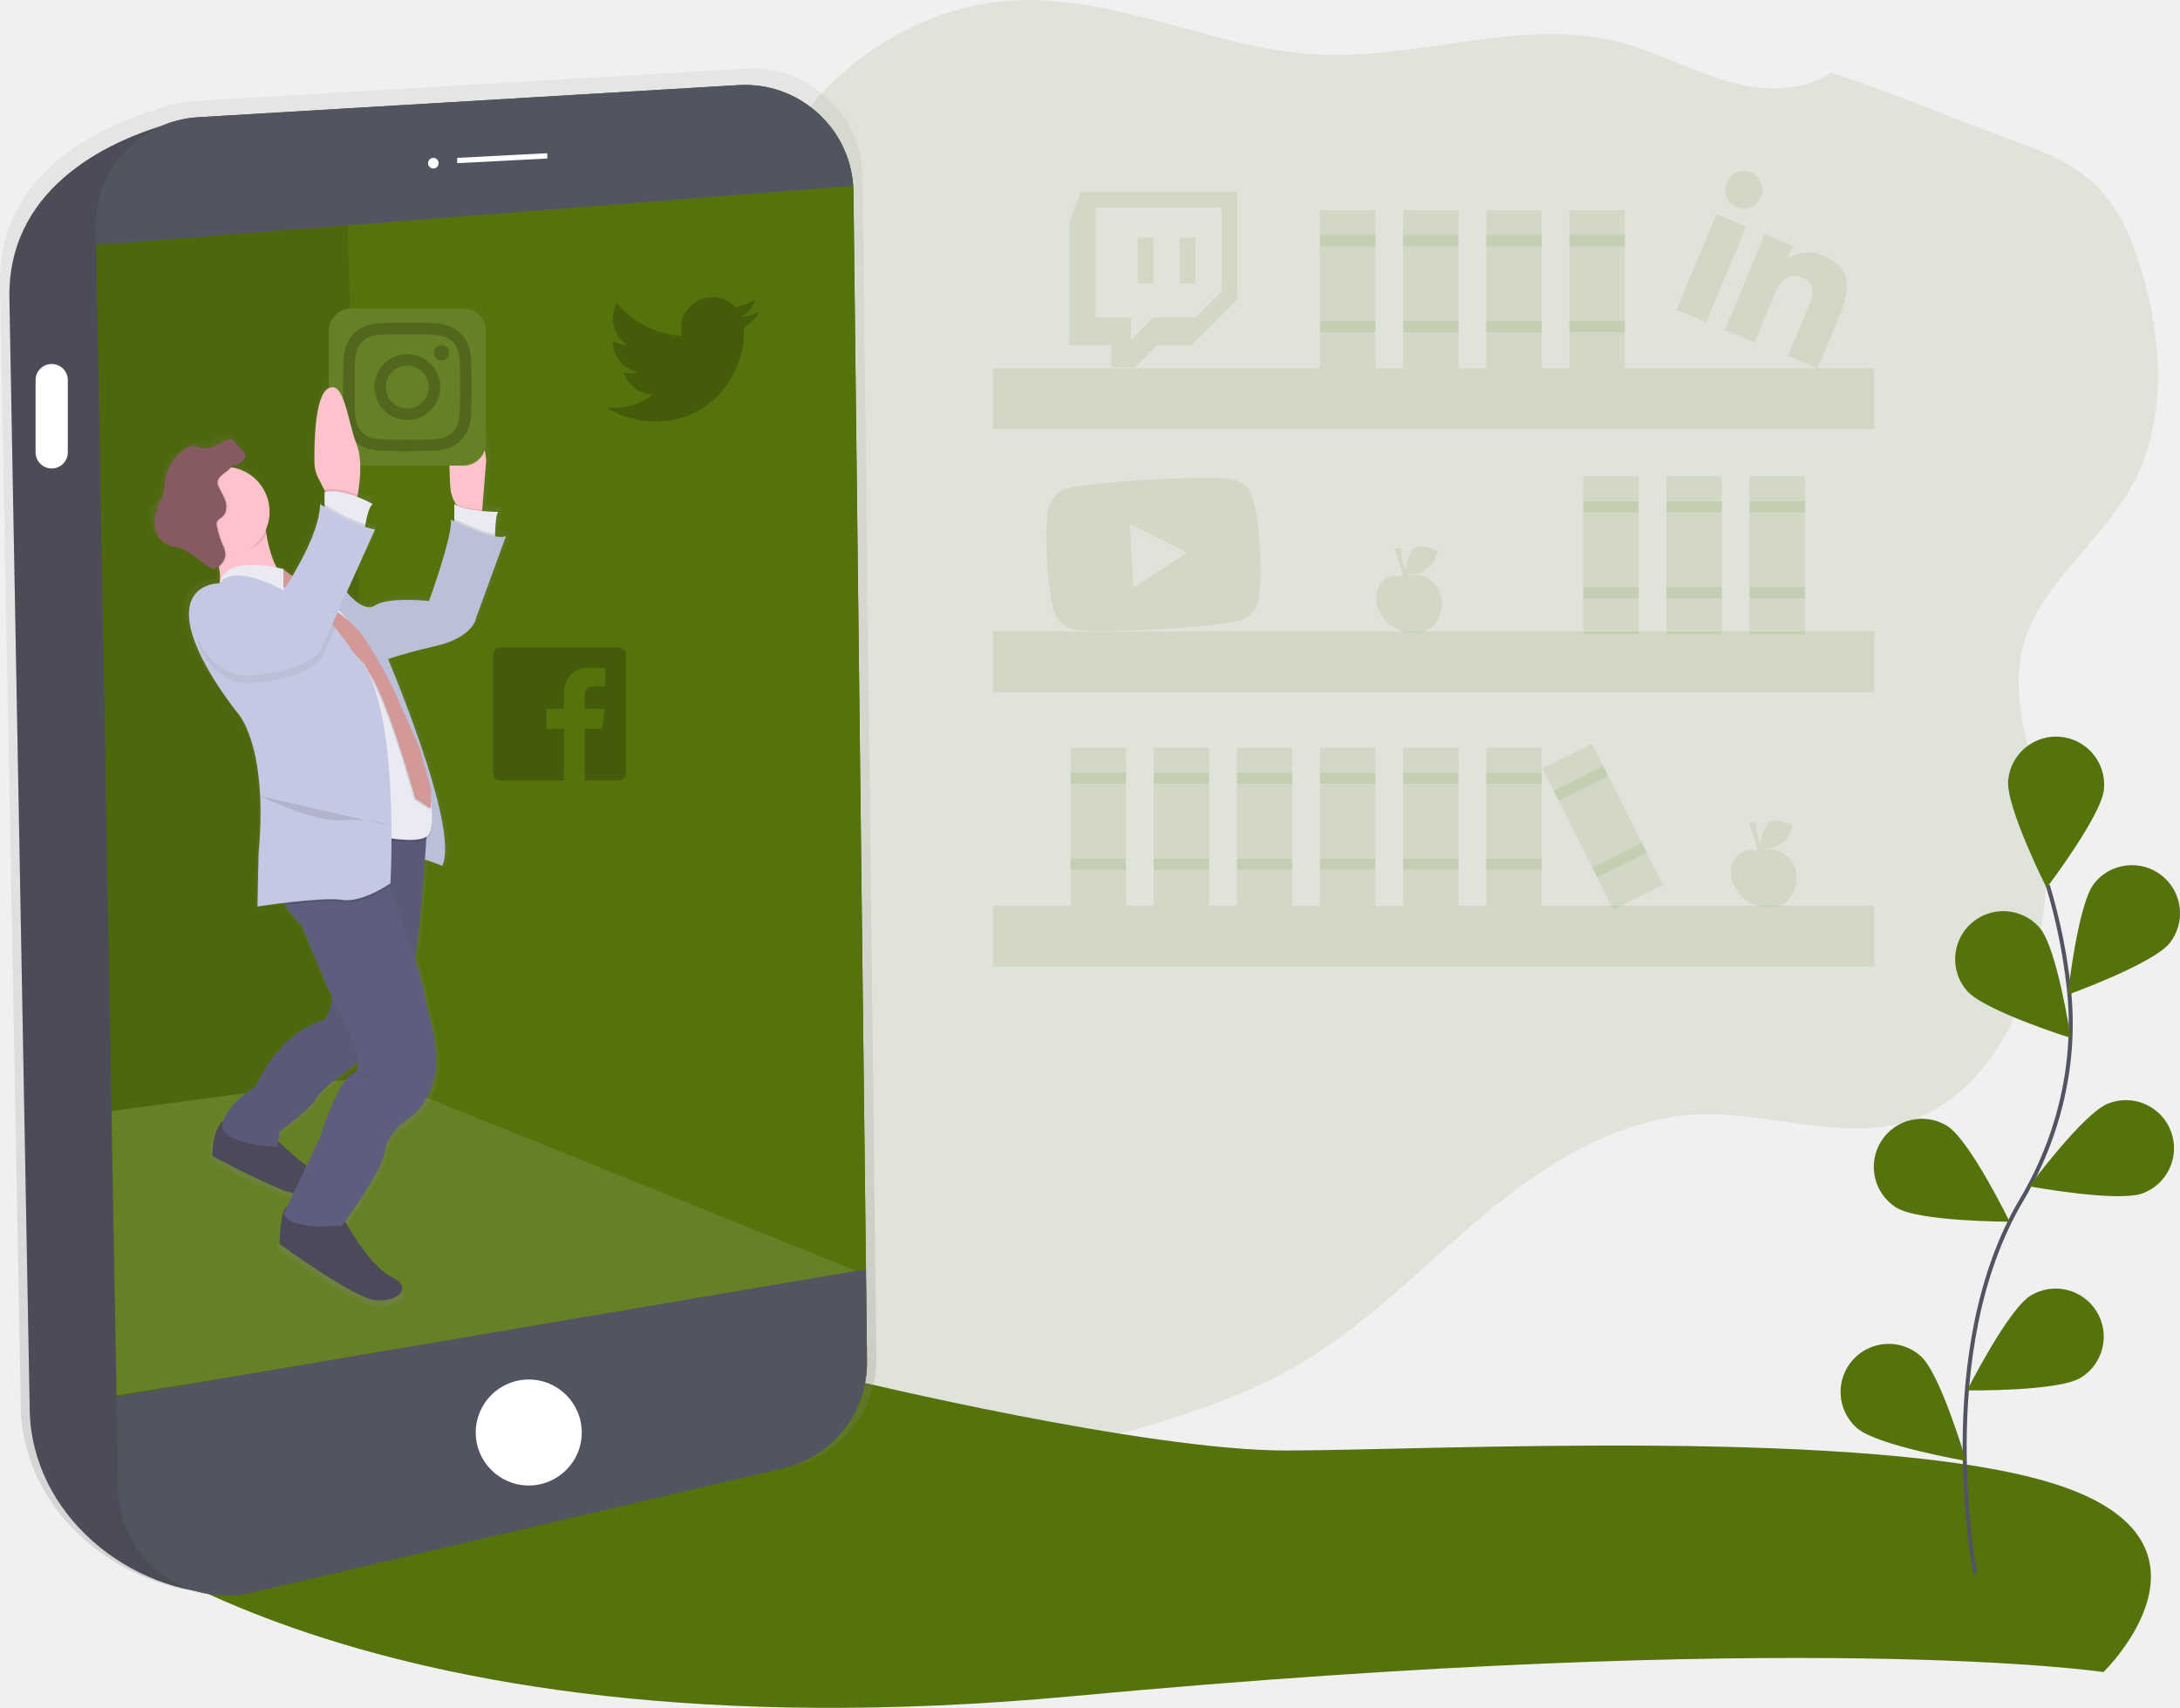
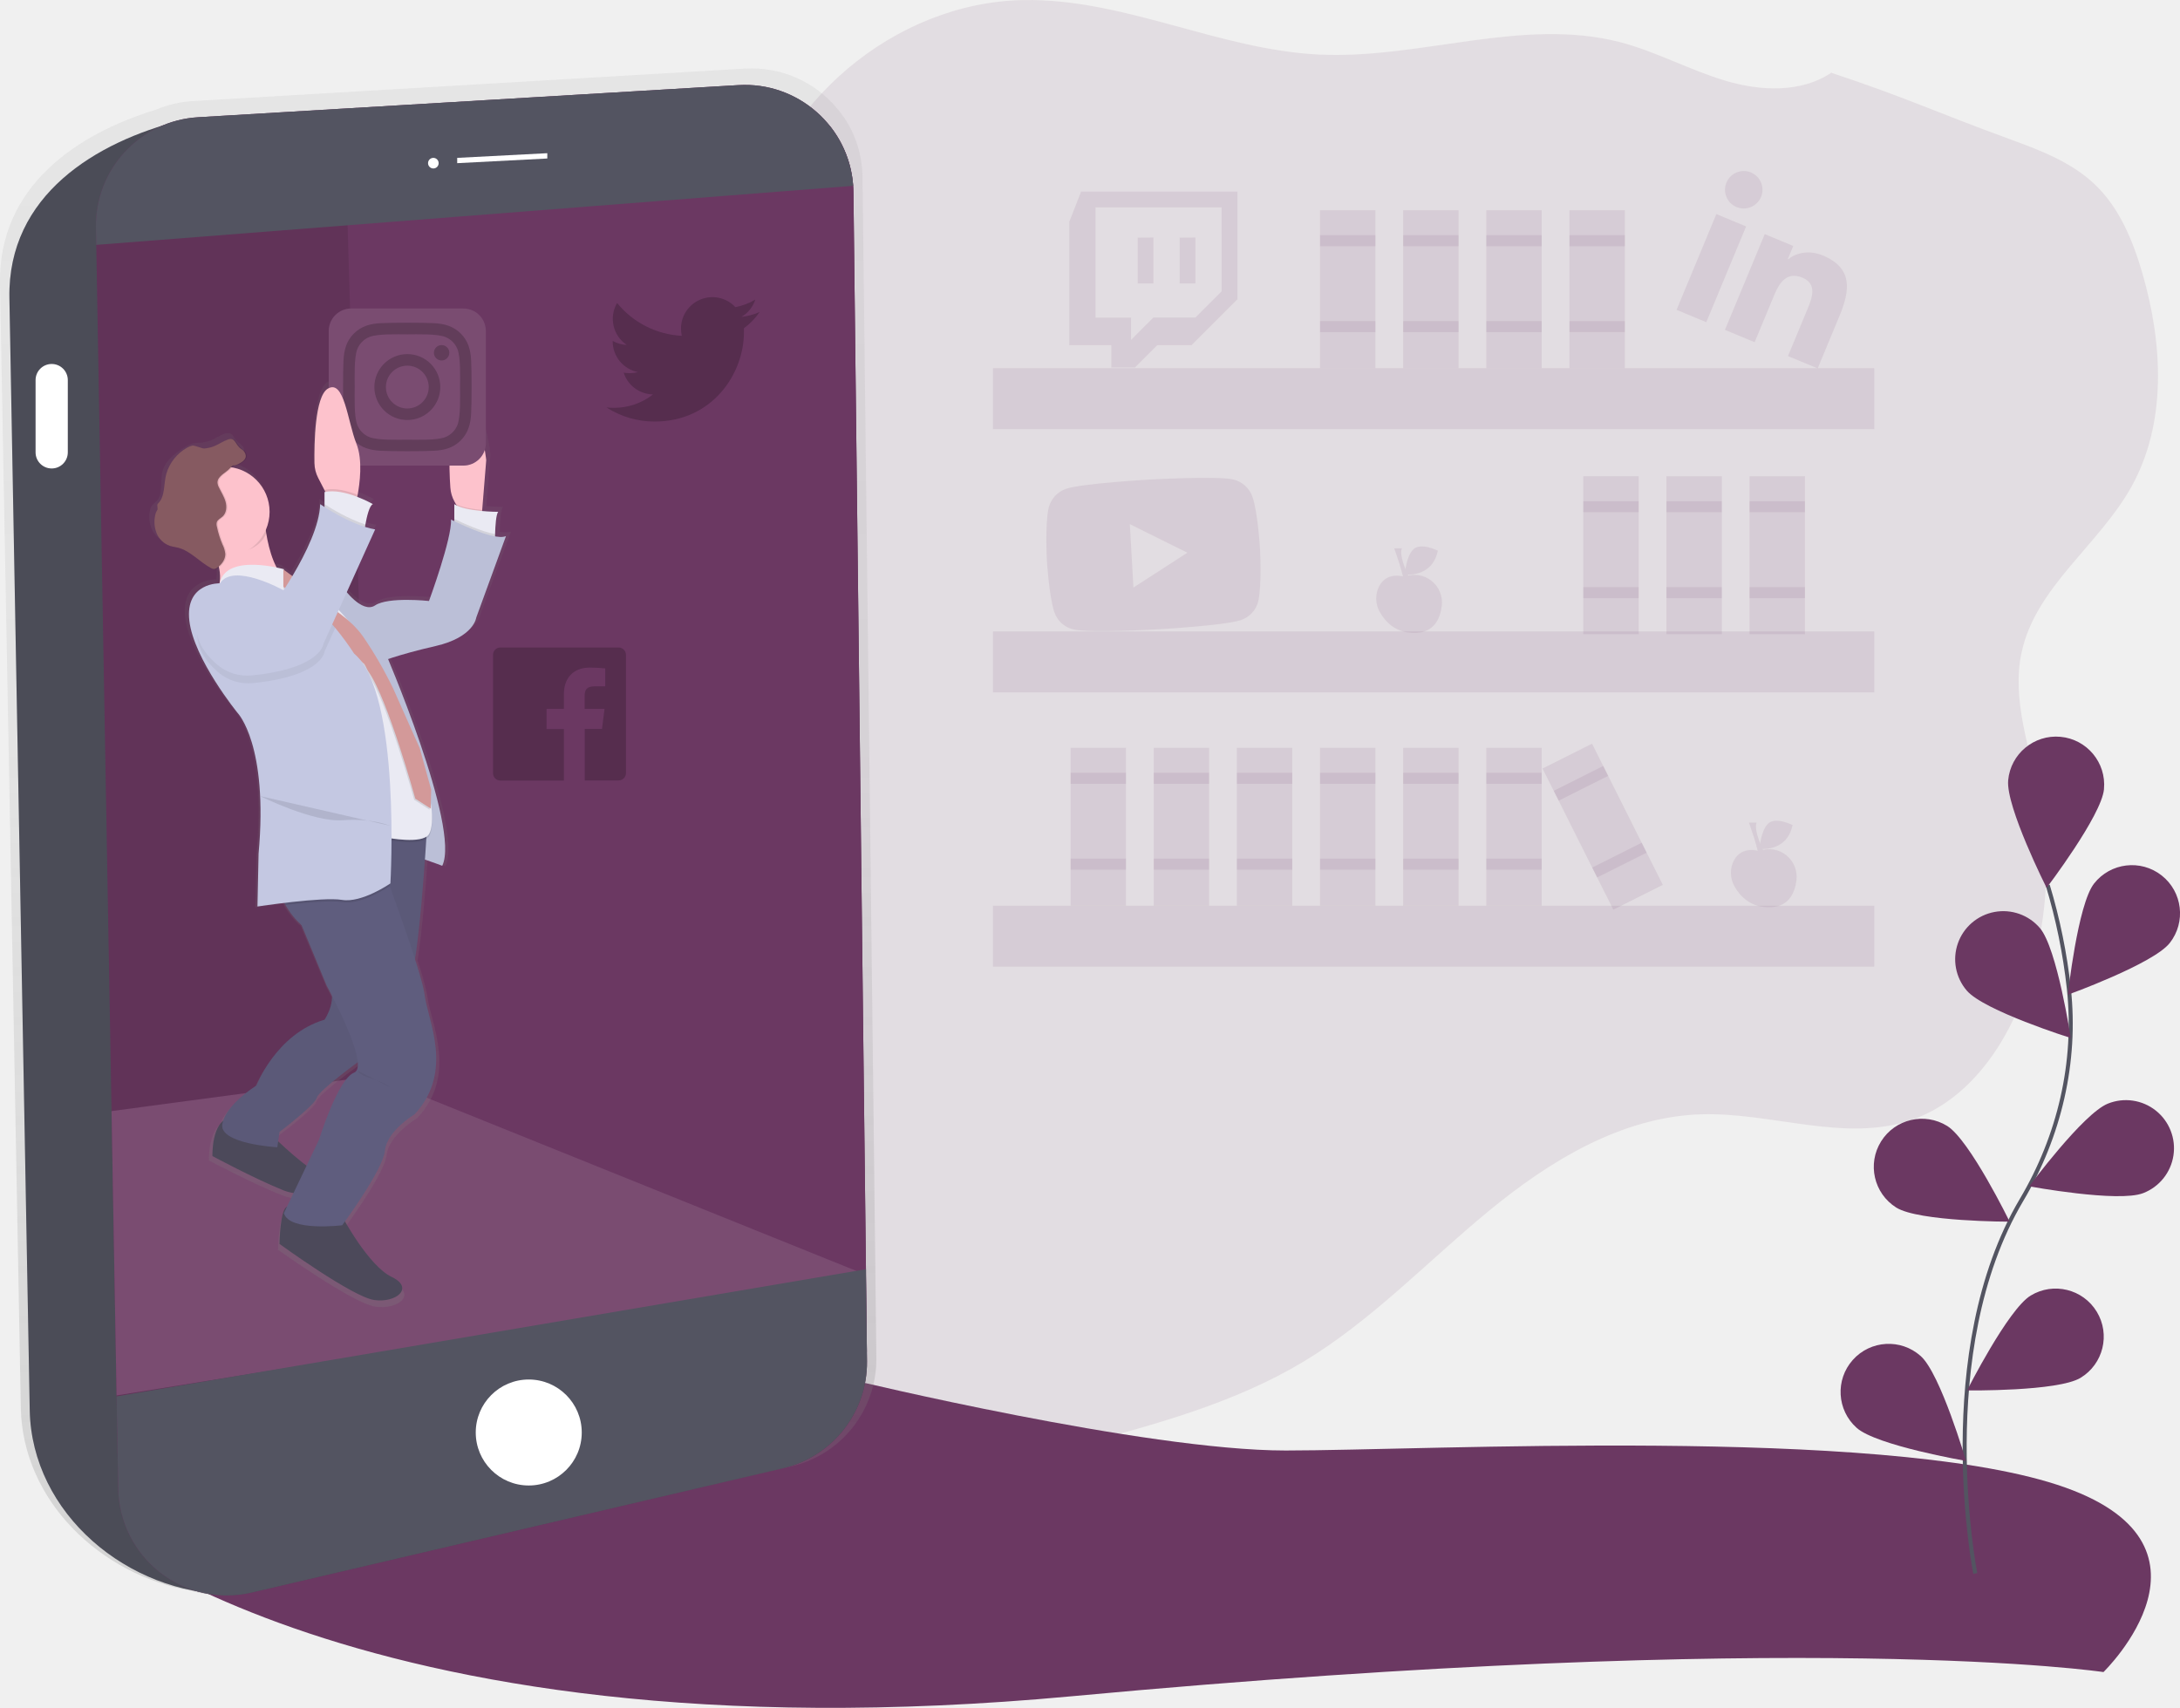
<svg xmlns="http://www.w3.org/2000/svg" xmlns:xlink="http://www.w3.org/1999/xlink" data-name="Layer 1" width="1082.19" height="847.94" viewBox="0 0 1082.19 847.94">
  <defs>
    <linearGradient id="a" x1="276.42" y1="818" x2="276.42" y2="60" gradientUnits="userSpaceOnUse">
      <stop offset="0" stop-color="gray" stop-opacity=".25" />
      <stop offset=".54" stop-color="gray" stop-opacity=".12" />
      <stop offset="1" stop-color="gray" stop-opacity=".1" />
    </linearGradient>
    <linearGradient id="b" x1="891.13" y1="675.02" x2="891.13" y2="214.93" gradientTransform="matrix(-1 0 0 1 1114 0)" xlink:href="#a" />
  </defs>
-   <path d="M909.2 36.16c37.27 12.37 51.62 19.46 88.51 32.93 15.11 5.52 30.64 11.41 42.27 22.52 12.21 11.67 18.87 27.95 23.58 44.17 10.1 34.82 12.19 74.1-5.42 105.79-16.11 29-47.49 49.78-54.54 82.18-5.2 23.89 4.26 48.17 8.9 72.17a184.8 184.8 0 01-6.35 93.79c-9.69 28.64-28.59 56.43-57.16 66.3-33.23 11.47-69.43-3.86-104.57-2.76-39.43 1.24-75.24 23.14-105.67 48.24s-57.89 54.24-91.65 74.55c-34.43 20.69-73.83 31.26-112.65 41.6-21.59 5.75-43.41 11.53-65.74 12.27-24.69.82-49.33-4.61-72.37-13.54-42.71-16.54-80.4-45.17-109.34-80.67-16.84-20.65-31.41-47.31-24.05-72.91 5.35-18.6 21-32 33-47.17 31.94-40.17 38.93-98.64 17.36-145.21-10.93-23.6-28.17-43.58-43.46-64.62s-29.13-44.43-31.5-70.33 9.64-54.65 33.65-64.64c29.45-12.24 71.25 3.84 90.26-21.78 7.2-9.71 8.12-22.5 10.32-34.38C384.29 51.68 444.1 1.12 508.1.02c49.92-.86 97 24.71 146.85 27.07 50.09 2.37 100.96-18.73 149.46-6.12 17.79 4.69 34.17 13.69 51.79 19s38 6.31 53.18-4.07" fill="#55730d" opacity=".1" />
-   <path fill="#55730d" opacity=".1" d="M492.93 182.79h437.49v30.27H492.93zm0 130.7h437.49v30.27H492.93zm0 136.2h437.49v30.27H492.93z" />
-   <path fill="#55730d" opacity=".1" d="M655.27 104.38h27.51v78.42h-27.51z" />
-   <path fill="#55730d" opacity=".1" d="M655.27 116.76h27.51v5.5h-27.51zm0 42.65h27.51v5.5h-27.51zm41.28-55.03h27.51v78.42h-27.51z" />
-   <path fill="#55730d" opacity=".1" d="M696.55 116.76h27.51v5.5h-27.51zm0 42.65h27.51v5.5h-27.51zm41.27-55.03h27.51v78.42h-27.51z" />
-   <path fill="#55730d" opacity=".1" d="M737.82 116.76h27.51v5.5h-27.51zm0 42.65h27.51v5.5h-27.51zm41.27-55.03h27.51v78.42h-27.51z" />
-   <path fill="#55730d" opacity=".1" d="M779.09 116.76h27.51v5.5h-27.51zm0 42.65h27.51v5.5h-27.51zm-13.365 222.142l24.591-12.331 35.15 70.101-24.591 12.33z" />
-   <path fill="#55730d" opacity=".1" d="M771.276 392.623l24.592-12.33 2.465 4.916-24.592 12.33zm19.118 38.117l24.592-12.331 2.465 4.916-24.592 12.33zm-4.424-194.29h27.51v78.42h-27.51z" />
-   <path fill="#55730d" opacity=".1" d="M785.97 248.83h27.51v5.5h-27.51zm0 42.65h27.51v5.5h-27.51zm41.27-55.03h27.51v78.42h-27.51z" />
-   <path fill="#55730d" opacity=".1" d="M827.24 248.83h27.51v5.5h-27.51zm0 42.65h27.51v5.5h-27.51zm41.27-55.03h27.51v78.42h-27.51z" />
-   <path fill="#55730d" opacity=".1" d="M868.51 248.83h27.51v5.5h-27.51zm0 42.65h27.51v5.5h-27.51zm-337.05 79.79h27.51v78.42h-27.51z" />
-   <path fill="#55730d" opacity=".1" d="M531.46 383.65h27.51v5.5h-27.51zm0 42.65h27.51v5.5h-27.51zm41.27-55.03h27.51v78.42h-27.51z" />
-   <path fill="#55730d" opacity=".1" d="M572.73 383.65h27.51v5.5h-27.51zm0 42.65h27.51v5.5h-27.51zM614 371.27h27.51v78.42H614z" />
-   <path fill="#55730d" opacity=".1" d="M614 383.65h27.51v5.5H614zm0 42.65h27.51v5.5H614zm41.27-55.03h27.51v78.42h-27.51z" />
-   <path fill="#55730d" opacity=".1" d="M655.27 383.65h27.51v5.5h-27.51zm0 42.65h27.51v5.5h-27.51zm41.28-55.03h27.51v78.42h-27.51z" />
-   <path fill="#55730d" opacity=".1" d="M696.55 383.65h27.51v5.5h-27.51zm0 42.65h27.51v5.5h-27.51zm41.27-55.03h27.51v78.42h-27.51z" />
-   <path fill="#55730d" opacity=".1" d="M737.82 383.65h27.51v5.5h-27.51zm0 42.65h27.51v5.5h-27.51z" />
-   <g opacity=".1" fill="#55730d">
+   <path d="M909.2 36.16c37.27 12.37 51.62 19.46 88.51 32.93 15.11 5.52 30.64 11.41 42.27 22.52 12.21 11.67 18.87 27.95 23.58 44.17 10.1 34.82 12.19 74.1-5.42 105.79-16.11 29-47.49 49.78-54.54 82.18-5.2 23.89 4.26 48.17 8.9 72.17a184.8 184.8 0 01-6.35 93.79c-9.69 28.64-28.59 56.43-57.16 66.3-33.23 11.47-69.43-3.86-104.57-2.76-39.43 1.24-75.24 23.14-105.67 48.24s-57.89 54.24-91.65 74.55c-34.43 20.69-73.83 31.26-112.65 41.6-21.59 5.75-43.41 11.53-65.74 12.27-24.69.82-49.33-4.61-72.37-13.54-42.71-16.54-80.4-45.17-109.34-80.67-16.84-20.65-31.41-47.31-24.05-72.91 5.35-18.6 21-32 33-47.17 31.94-40.17 38.93-98.64 17.36-145.21-10.93-23.6-28.17-43.58-43.46-64.62s-29.13-44.43-31.5-70.33 9.64-54.65 33.65-64.64c29.45-12.24 71.25 3.84 90.26-21.78 7.2-9.71 8.12-22.5 10.32-34.38C384.29 51.68 444.1 1.12 508.1.02c49.92-.86 97 24.71 146.85 27.07 50.09 2.37 100.96-18.73 149.46-6.12 17.79 4.69 34.17 13.69 51.79 19s38 6.31 53.18-4.07" fill="#6b3862" opacity=".1" />
+   <path fill="#6b3862" opacity=".1" d="M492.93 182.79h437.49v30.27H492.93zm0 130.7h437.49v30.27H492.93zm0 136.2h437.49v30.27H492.93z" />
+   <path fill="#6b3862" opacity=".1" d="M655.27 104.38h27.51v78.42h-27.51z" />
+   <path fill="#6b3862" opacity=".1" d="M655.27 116.76h27.51v5.5h-27.51zm0 42.65h27.51v5.5h-27.51zm41.28-55.03h27.51v78.42h-27.51z" />
+   <path fill="#6b3862" opacity=".1" d="M696.55 116.76h27.51v5.5h-27.51zm0 42.65h27.51v5.5h-27.51zm41.27-55.03h27.51v78.42h-27.51z" />
+   <path fill="#6b3862" opacity=".1" d="M737.82 116.76h27.51v5.5h-27.51zm0 42.65h27.51v5.5h-27.51zm41.27-55.03h27.51v78.42h-27.51z" />
+   <path fill="#6b3862" opacity=".1" d="M779.09 116.76h27.51v5.5h-27.51zm0 42.65h27.51v5.5h-27.51zm-13.365 222.142l24.591-12.331 35.15 70.101-24.591 12.33z" />
+   <path fill="#6b3862" opacity=".1" d="M771.276 392.623l24.592-12.33 2.465 4.916-24.592 12.33zm19.118 38.117l24.592-12.331 2.465 4.916-24.592 12.33zm-4.424-194.29h27.51v78.42h-27.51z" />
+   <path fill="#6b3862" opacity=".1" d="M785.97 248.83h27.51v5.5h-27.51zm0 42.65h27.51v5.5h-27.51zm41.27-55.03h27.51v78.42h-27.51z" />
+   <path fill="#6b3862" opacity=".1" d="M827.24 248.83h27.51v5.5h-27.51zm0 42.65h27.51v5.5h-27.51zm41.27-55.03h27.51v78.42h-27.51z" />
+   <path fill="#6b3862" opacity=".1" d="M868.51 248.83h27.51v5.5h-27.51zm0 42.65h27.51v5.5h-27.51zm-337.05 79.79h27.51v78.42h-27.51z" />
+   <path fill="#6b3862" opacity=".1" d="M531.46 383.65h27.51v5.5h-27.51zm0 42.65h27.51v5.5h-27.51zm41.27-55.03h27.51v78.42h-27.51z" />
+   <path fill="#6b3862" opacity=".1" d="M572.73 383.65h27.51v5.5h-27.51zm0 42.65h27.51v5.5h-27.51zM614 371.27h27.51v78.42H614z" />
+   <path fill="#6b3862" opacity=".1" d="M614 383.65h27.51v5.5H614zm0 42.65h27.51v5.5H614zm41.27-55.03h27.51v78.42h-27.51z" />
+   <path fill="#6b3862" opacity=".1" d="M655.27 383.65h27.51v5.5h-27.51zm0 42.65h27.51v5.5h-27.51zm41.28-55.03h27.51v78.42h-27.51z" />
+   <path fill="#6b3862" opacity=".1" d="M696.55 383.65h27.51v5.5h-27.51zm0 42.65h27.51v5.5h-27.51zm41.27-55.03h27.51v78.42h-27.51z" />
+   <path fill="#6b3862" opacity=".1" d="M737.82 383.65h27.51v5.5h-27.51zm0 42.65h27.51v5.5h-27.51z" />
+   <g opacity=".1" fill="#6b3862">
    <path d="M697.1 286.36s-8.34-2.83-12.36 4.52a13.41 13.41 0 00.18 12.91c2.64 4.77 8.07 11 18.37 10.41 8.73-.47 11.64-7.13 12.43-13.33a13.7 13.7 0 00-18.19-14.66z" />
    <path d="M686.66 304.45a13.41 13.41 0 01-.18-12.91c4-7.35 12.36-4.52 12.36-4.52l.43-.15a13.57 13.57 0 019.8.22 13.58 13.58 0 00-11.57-1.1l-.43.15s-8.34-2.83-12.36 4.52a13.41 13.41 0 00.18 12.91 20 20 0 009.43 8.93 20.68 20.68 0 01-7.66-8.05z" opacity=".1" />
    <path d="M692.77 289.89s3.09 2.43 10.61 0" opacity=".2" />
    <path d="M692.1 272.22s5.3 14.36 4.86 18.12l4.2-.44s-7.07-12.59-5.3-17.68z" />
    <path d="M692.1 272.22s5.3 14.36 4.86 18.12l4.2-.44s-7.07-12.59-5.3-17.68z" opacity=".2" />
    <path d="M713.75 273.42s-8.35-4.27-12.08-.74-4.31 12.54-4.31 12.54 13.61 1.87 16.39-11.8z" />
    <path d="M713.75 273.42s-8.35-4.27-12.08-.74-4.31 12.54-4.31 12.54 13.61 1.87 16.39-11.8z" opacity=".1" />
    <path d="M697.36 285.22s2.19-10.46 16.39-11.8" />
  </g>
-   <g opacity=".1" fill="#55730d">
+   <g opacity=".1" fill="#6b3862">
    <path d="M873.17 422.56s-8.34-2.83-12.36 4.52a13.41 13.41 0 00.18 12.91c2.64 4.77 8.07 11 18.37 10.41 8.73-.47 11.64-7.13 12.43-13.33a13.7 13.7 0 00-18.19-14.66z" />
    <path d="M862.76 440.65a13.41 13.41 0 01-.18-12.91c4-7.35 12.36-4.52 12.36-4.52l.43-.15a13.57 13.57 0 019.8.22 13.58 13.58 0 00-11.57-1.1l-.43.15s-8.34-2.83-12.36 4.52a13.41 13.41 0 00.18 12.91 20 20 0 009.43 8.93 20.68 20.68 0 01-7.66-8.05z" opacity=".1" />
    <path d="M868.86 426.09s3.09 2.43 10.61 0" opacity=".2" />
    <path d="M868.2 408.42s5.3 14.36 4.86 18.12l4.2-.44s-7.07-12.59-5.3-17.68z" />
    <path d="M868.2 408.42s5.3 14.36 4.86 18.12l4.2-.44s-7.07-12.59-5.3-17.68z" opacity=".2" />
    <path d="M889.84 409.62s-8.35-4.27-12.08-.74-4.31 12.54-4.31 12.54 13.65 1.87 16.39-11.8z" />
    <path d="M889.84 409.62s-8.35-4.27-12.08-.74-4.31 12.54-4.31 12.54 13.65 1.87 16.39-11.8z" opacity=".1" />
    <path d="M873.46 421.41s2.19-10.46 16.39-11.8" />
  </g>
-   <path d="M33.66 748.97S166.2 876.16 532.2 842.16s512-12 512-12 66-64-23-93-313-17-383-17-215-35-215-35z" fill="#55730d" />
+   <path d="M33.66 748.97S166.2 876.16 532.2 842.16s512-12 512-12 66-64-23-93-313-17-383-17-215-35-215-35z" fill="#6b3862" />
  <path d="M980.56 781.21s-21.72-110.07 23-185.51c18.77-31.66 27.41-68.35 23.45-104.94a285.89 285.89 0 00-10.46-51.23" fill="none" stroke="#535461" stroke-miterlimit="10" stroke-width="2" />
-   <path d="M1044.46 391.82c-1.21 13.13-28.49 49-28.49 49s-20.28-40.27-19.08-53.41a23.88 23.88 0 1147.56 4.37zm32.64 76.37c-8.15 10.37-50.57 25.68-50.57 25.68s4.86-44.83 13-55.2a23.89 23.89 0 1137.57 29.52zm-13.15 124.17c-12.27 4.84-56.61-3.36-56.61-3.36s26.83-36.24 39.1-41.08a23.883 23.883 0 1117.51 44.44zm-31.1 91.71c-11.28 6.84-56.37 6.26-56.37 6.26s20.32-40.26 31.59-47.1a23.882 23.882 0 0124.77 40.84zm-56.5-192.24c8.58 10 51.6 23.53 51.6 23.53s-6.74-44.59-15.32-54.6a23.883 23.883 0 10-36.28 31.07zm-35 107.72c11.18 7 56.28 7 56.28 7s-19.78-40.53-31-47.52a23.882 23.882 0 00-25.32 40.5zm-19.66 109.37c9.84 8.78 54.28 16.42 54.28 16.42s-12.64-43.28-22.49-52.07a23.882 23.882 0 10-31.8 35.64z" fill="#55730d" />
-   <path d="M847.04 159.97l-14.77-6.14 19.76-47.55 14.77 6.14zm15.06-57.14a9.31 9.31 0 1112.14-5.08 9.34 9.34 0 01-12.14 5.08zm40.21 80.08l-14.74-6.12 9.62-23.15c2.29-5.52 5.12-12.64-2.45-15.78s-11.35 2.31-13.92 8.51l-9.78 23.54-14.75-6.13 19.76-47.55 14.16 5.89-2.7 6.49.21.09c3.52-2.92 10-4.86 17.16-1.87 14.94 6.21 13.6 17.19 8.29 30l-10.85 26.12zm-365.63-87.8l-5.87 15v61.28h20.86v11.07h11.74l11.07-11.07h17l22.81-22.81V95.11zm69.76 49.54l-13 13h-20.91l-11.07 11.12V157.7h-17.61v-54.73h62.58zm-13-26.73v22.79h-7.82v-22.74zm-20.86 0v22.79h-7.82v-22.74z" fill="#55730d" opacity=".1" />
+   <path d="M1044.46 391.82c-1.21 13.13-28.49 49-28.49 49s-20.28-40.27-19.08-53.41a23.88 23.88 0 1147.56 4.37zm32.64 76.37c-8.15 10.37-50.57 25.68-50.57 25.68s4.86-44.83 13-55.2a23.89 23.89 0 1137.57 29.52zm-13.15 124.17c-12.27 4.84-56.61-3.36-56.61-3.36s26.83-36.24 39.1-41.08a23.883 23.883 0 1117.51 44.44zm-31.1 91.71c-11.28 6.84-56.37 6.26-56.37 6.26s20.32-40.26 31.59-47.1a23.882 23.882 0 0124.77 40.84zm-56.5-192.24c8.58 10 51.6 23.53 51.6 23.53s-6.74-44.59-15.32-54.6a23.883 23.883 0 10-36.28 31.07zm-35 107.72c11.18 7 56.28 7 56.28 7s-19.78-40.53-31-47.52a23.882 23.882 0 00-25.32 40.5zm-19.66 109.37c9.84 8.78 54.28 16.42 54.28 16.42s-12.64-43.28-22.49-52.07a23.882 23.882 0 10-31.8 35.64z" fill="#6b3862" />
+   <path d="M847.04 159.97l-14.77-6.14 19.76-47.55 14.77 6.14zm15.06-57.14a9.31 9.31 0 1112.14-5.08 9.34 9.34 0 01-12.14 5.08zm40.21 80.08l-14.74-6.12 9.62-23.15c2.29-5.52 5.12-12.64-2.45-15.78s-11.35 2.31-13.92 8.51l-9.78 23.54-14.75-6.13 19.76-47.55 14.16 5.89-2.7 6.49.21.09c3.52-2.92 10-4.86 17.16-1.87 14.94 6.21 13.6 17.19 8.29 30l-10.85 26.12zm-365.63-87.8l-5.87 15v61.28h20.86v11.07h11.74l11.07-11.07h17l22.81-22.81V95.11zm69.76 49.54l-13 13h-20.91l-11.07 11.12V157.7h-17.61v-54.73h62.58zm-13-26.73v22.79h-7.82v-22.74zm-20.86 0v22.79h-7.82v-22.74z" fill="#6b3862" opacity=".1" />
  <path d="M493.89 695.71l-.47-40.27v-1.18l-6.35-540.39c0-.66 0-1.31-.06-2a53.87 53.87 0 00-2.15-12.74c-.1-.33-.19-.65-.29-1s-.2-.61-.31-.92-.26-.77-.4-1.15-.21-.55-.31-.83-.31-.8-.47-1.2l-.33-.78c-.17-.41-.35-.81-.53-1.21l-.35-.74q-.29-.6-.59-1.2l-.37-.72q-.31-.59-.64-1.18l-.39-.7c-.23-.39-.46-.78-.69-1.16l-.41-.67c-.25-.39-.5-.78-.76-1.16l-.42-.51c-.28-.41-.57-.81-.86-1.21l-.37-.51q-.63-.85-1.3-1.67a55.29 55.29 0 00-46.39-20.51l-274 16.12a55.49 55.49 0 00-18.42 4.29C96.48 92.68 58 119.1 58.92 166.86L69.23 725c.85 46.12 39.53 83 84.46 90.81a55.35 55.35 0 0028.09.75l269.61-62.4a54.65 54.65 0 0042.55-53.71z" transform="translate(-58.9 -26.03)" fill="url(#a)" />
  <path d="M4.67 147.9l10.09 552.23c.94 51.45 48.94 91.34 99.71 91.34L91.76 59.3l-2 .51C47.75 70.42 3.74 96.83 4.67 147.9z" fill="#535461" />
  <path d="M4.67 147.9l10.09 552.23c.94 51.45 48.94 91.34 99.71 91.34L91.76 59.3l-2 .51C47.75 70.42 3.74 96.83 4.67 147.9z" opacity=".1" />
-   <path d="M430.39 675.84a54 54 0 01-41.64 53.13L124.9 790.72a53.93 53.93 0 01-66.22-51.56l-.8-45.88v-.46l-2.5-141.19-7.59-430.05-.16-8.59a53.94 53.94 0 0150.73-54.78l268.17-15.95a53.89 53.89 0 0157 50c.09 1.05.13 2.13.14 3.21l6.21 534.69v2.76l.45 38.25z" fill="#55730d" />
+   <path d="M430.39 675.84a54 54 0 01-41.64 53.13L124.9 790.72a53.93 53.93 0 01-66.22-51.56l-.8-45.88v-.46l-2.5-141.19-7.59-430.05-.16-8.59a53.94 53.94 0 0150.73-54.78l268.17-15.95a53.89 53.89 0 0157 50c.09 1.05.13 2.13.14 3.21l6.21 534.69v2.76l.45 38.25z" fill="#6b3862" />
  <path d="M430.39 675.84a54 54 0 01-41.64 53.13L124.9 790.72a53.93 53.93 0 01-66.22-51.56l-.8-45.88v-.46l-2.5-141.19-7.59-430.05-.16-8.59a53.94 53.94 0 0150.73-54.78l268.17-15.95a53.89 53.89 0 0157 50c.09 1.05.13 2.13.14 3.21l6.21 534.69v2.76l.45 38.25z" opacity=".1" />
-   <path d="M430.34 671.17L190.1 696.74l-18.4-613.1L411.92 62.5a53.65 53.65 0 0111.74 33z" fill="#55730d" />
-   <path fill="#55730d" d="M429.89 632.92l-372.02 59.9-2.5-141.18 129.87-17.37 244.65 98.65z" />
+   <path d="M430.34 671.17L190.1 696.74l-18.4-613.1L411.92 62.5a53.65 53.65 0 0111.74 33z" fill="#6b3862" />
+   <path fill="#6b3862" d="M429.89 632.92l-372.02 59.9-2.5-141.18 129.87-17.37 244.65 98.65z" />
  <path fill="#fff" opacity=".1" d="M429.89 632.92l-372.02 59.9-2.5-141.18 129.87-17.37 244.65 98.65z" />
  <path d="M430.39 675.84a54 54 0 01-41.64 53.13L124.9 790.72a53.93 53.93 0 01-66.22-51.56l-.8-45.88 372-63.13v2.76l.45 38.25zm-6.88-583.58L47.78 121.58l-.16-8.59a53.94 53.94 0 0150.73-54.78l268.18-15.95a53.89 53.89 0 0157 50z" fill="#535461" />
  <circle cx="262.48" cy="711.22" r="26.31" fill="#fff" />
  <path fill="#fff" d="M271.69 78.69l-44.73 2.32v-2.63l44.73-2.32v2.63z" />
  <rect x="17.66" y="180.71" width="16" height="51.88" rx="8" ry="8" fill="#fff" />
  <circle cx="215.12" cy="81.01" r="2.63" fill="#fff" />
  <path d="M134.24 288.67a11.36 11.36 0 006.7 6.25c1.33.43 2.73.58 4.08.91 6.45 1.61 11 7.19 16.9 10.27a3.25 3.25 0 001.56.48h.2a1.92 1.92 0 00.37 0 3.13 3.13 0 001.65-.69l.26-.2a19.78 19.78 0 01.29 8c-2.34 0-17.49.93-15.42 18.83 2.25 19.38 24.72 46.52 24.72 46.52s15.73 16.06 10.67 70.89l-.56 26.58s6-.91 13.75-1.82q.27.53.55 1a41.39 41.39 0 008.3 10.26l12.79 30.39s1.1 2 2.72 5.1c.15 6.44-3.85 12.07-3.85 12.07-24.72 7.2-34.83 33.23-34.83 33.23s-14 8.36-17 17.67c-5.89 4.77-5.49 17.78-5.49 17.78s20.79 11.08 36 17.17a25 25 0 005.47 1.5l-3.38 7c-3.52 1.27-3.78 18.67-3.78 18.67s37.08 26.58 48.31 28.25 20.79-6.09 9-11.63c-9.5-4.46-20.1-21.5-23.86-28 4.7-6.45 19.54-27.35 20.49-35.73C252 589.5 266 581.19 266 581.19c20.22-21.6 6.74-47.08 5.06-60.37 0-.25-.07-.53-.12-.83a145.4 145.4 0 00-4.75-17c2.21-13.94 4-35.71 5-50.08 4.46 1.44 8.83 3.13 8.83 3.13 8.2-16.65-19.66-85.2-27.68-104.2 4.68-1.55 12.74-4 24.31-6.56 19.66-4.43 20.79-14.4 20.79-14.4l15.17-41c-1.29.58-3.27.55-5.59.15v-1.11c.12-3.89.49-10.1 1.63-11.23 0 0-3.73 0-8.26-.4v-.55l2-25.07s-2.81-27.69-12.36-23.82c-7.67 3.11-6.64 28-5.94 37.69a16.81 16.81 0 002.13 7l.64 1.14.44.78a9.44 9.44 0 01-1.21-.69v8.58c-1.06-.51-1.69-.82-1.69-.82.56 9.42-11.24 41-11.24 41s-20.79-2.22-27.53 2.22c-4.94 3.25-11.4-3-14.49-6.61l14.49-31.6a41.43 41.43 0 01-5.17-1.26c.06-.38.14-.79.21-1.21.74-4 2.06-9.56 3.84-10.26a63 63 0 00-8-3.66c.06-.32.13-.66.21-1 1.05-5.54 2.7-17.51-.65-25.77-4.49-11.08-6.18-32.68-14.61-27.69-6.69 4-7 27.79-6.85 37.46a16.61 16.61 0 001.92 7.51l3.25 6.15.45.85-.45.08v7.57c-1.42-.9-2.25-1.47-2.25-1.47-.28 10.65-7.33 24.84-14.22 36.26l-3.5-2.52-.86-.62a2.14 2.14 0 010-.33s-1.44-.41-3.72-.87c-2.83-5.37-4.41-11.85-5.29-17.23-.09-.56-.17-1.11-.25-1.64a22.35 22.35 0 002-9.17 22.81 22.81 0 00-19.26-22.4c.69-.77 1-1 1.2-1h.15a4.17 4.17 0 002.54-.68c1.78-.87 3.79-2.16 3.78-4.11 0-1.43-1.14-2.61-2.34-3.42-2.9-1.94-3-5.29-5.68-5a3.58 3.58 0 00-1.53.2c-2.47.81-4.62 2.36-7 3.34a16.64 16.64 0 01-5.28 1.2 21.85 21.85 0 00-3.46.27 10.16 10.16 0 00-2.61 1.06c-5.08 2.77-10.93 7-12.56 12.47-1.53 5.14.59 11.81-3.35 15.51a14.5 14.5 0 00-2 1.89 6.56 6.56 0 00-1 2.52 15.11 15.11 0 00.95 9.1zM237 555c.21 2.65-.29 4.53-1.84 5.14-8.43 3.32-18 33.78-18 33.78l-6.39 13.19a170 170 0 01-14.53-12.29l.69-4.77s18-13.29 19.1-17.17c.89-3.13 15.42-13.88 20.97-17.88z" transform="translate(-58.9 -26.03)" fill="url(#b)" />
  <path d="M190.6 322.34s38.2 88.42 28.93 107.52c0 0-15.28-6-17.47-4.91s-24-114.07-24-114.07z" fill="#c4c8e2" />
  <path d="M190.6 322.34s38.2 88.42 28.93 107.52c0 0-15.28-6-17.47-4.91s-24-114.07-24-114.07z" opacity=".05" />
  <path d="M169.86 603.97s13.1 24.56 24.56 30 2.18 13.1-8.73 11.46-46.94-27.84-46.94-27.84.25-17.15 3.67-18.4 27.44 4.78 27.44 4.78zm-34.39-39.85s18.56 18.56 26.74 20.19-7.1 12.55-21.83 6.55-34.93-16.89-34.93-16.89-.55-17.47 8.73-19.1 21.29 9.25 21.29 9.25z" fill="#4c495a" />
  <path d="M211.88 412.39s-3.78 66.58-8.78 75.87-23.47 37.66-23.47 37.66-21.29 15.28-22.38 19.1-18.5 16.95-18.5 16.95l-1.09 7.64s-28.93-1.64-27.29-11.46 16.92-19.18 16.92-19.18 9.81-25.61 33.81-32.7c0 0 7.64-10.92 1.09-19.65 0 0-16.37-40.93-25.65-45.85s3.82-33.29 3.82-33.29z" fill="#5f5d7e" />
  <path d="M211.88 412.39s-3.78 66.58-8.78 75.87-23.47 37.66-23.47 37.66-21.29 15.28-22.38 19.1-18.5 16.95-18.5 16.95l-1.09 7.64s-28.93-1.64-27.29-11.46 16.92-19.18 16.92-19.18 9.81-25.61 33.81-32.7c0 0 7.64-10.92 1.09-19.65 0 0-16.37-40.93-25.65-45.85s3.82-33.29 3.82-33.29z" opacity=".05" />
  <path d="M158.4 565.76l-17.47 36.57c2.73 9.28 28.93 6 28.93 6s20.24-27.29 21.24-37.11 14.74-18 14.74-18c19.65-21.29 6.55-46.39 4.91-59.49 0-.25-.07-.52-.12-.81-1.45-8.78-10.28-34.06-17.15-53-4.63-12.75-8.38-22.62-8.38-22.62s-36.57 1.64-44.21 14.74c-3.5 6-1.93 12.24.79 17.25a40.65 40.65 0 008.07 10.11l12.43 30s21.83 39.84 13.64 43.12-17.42 33.24-17.42 33.24z" fill="#5f5d7e" />
  <path d="M223.57 242.14a16.74 16.74 0 002.07 6.95l.62 1.12 3.08 5.55h9.82l.21-2.58 2-24.71s-2.73-27.29-12-23.47c-7.47 3.06-6.48 27.58-5.8 37.14z" fill="#fdc2cc" />
  <path d="M226.27 250.21l3.08 5.55h9.82l.21-2.58c-4.57-.41-10.02-1.21-13.11-2.97z" opacity=".1" />
  <path d="M225.53 250.3v12.55l20.19 5.46s0-1.3.05-3.13c.11-3.83.47-10 1.58-11.06.01 0-16.37 0-21.82-3.82z" fill="#eaeaf3" />
  <path d="M225.53 257.66v5.19l20.19 5.46s0-1.3.05-3.13c-6.67-1.21-16.42-5.67-20.24-7.52z" opacity=".1" />
  <path d="M107.74 278.37c4 11.51-1.2 16.68-1.2 16.68s49.12 3.27 37.11-5.46c-7-5.1-10.12-16.35-11.48-24.82a84.65 84.65 0 01-1.07-10.65s-39.25-.58-31.11 10.37a52.55 52.55 0 017.75 13.88z" fill="#fdc2cc" />
  <path d="M100 264.49c4 5.38 5.31 6.17 6.65 10.06a21.94 21.94 0 003.72.31c9.36 0 18.47-1.93 21.81-10.09a84.65 84.65 0 01-1.08-10.65s-39.25-.58-31.1 10.37z" opacity=".1" />
  <circle cx="111.45" cy="254.12" r="22.38" fill="#fdc2cc" />
  <path d="M223.89 257.97s21.29 10.92 27.29 8.19l-14.74 40.39s-1.09 9.82-20.19 14.19-28.38 8.19-28.38 8.19l-35.48-42 18 4.91s9.28 13.1 15.83 8.73 26.74-2.18 26.74-2.18 11.48-31.17 10.93-40.42z" fill="#c4c8e2" />
  <path d="M223.89 257.97s21.29 10.92 27.29 8.19l-14.74 40.39s-1.09 9.82-20.19 14.19-28.38 8.19-28.38 8.19l-35.48-42 18 4.91s9.28 13.1 15.83 8.73 26.74-2.18 26.74-2.18 11.48-31.17 10.93-40.42z" opacity=".05" />
  <path d="M140.93 283.7s-28.85-8.25-31.89 7.08c0 0 13.33-6.5 32.44 5 1.43.86 2.83 1.78 4.2 2.74 16.81 11.78 28.55 30 33.27 50.71l12.15 53.41 1.13 14.33s17.47 3.45 20.74-1.72 1.09-22.41-3.82-28.15-12.55-30.43-12.55-30.43l-4.78-14.33a95.85 95.85 0 00-18.72-32.78l-1.15-1.39a71.66 71.66 0 00-26.61-19.9c-2.77-1.23-4.79-2.76-4.41-4.57z" opacity=".1" />
  <path d="M140.93 282.61s-28.85-8.25-31.89 7.08c0 0 13.33-6.5 32.44 5 1.43.86 2.83 1.78 4.2 2.74 16.81 11.78 28.55 30 33.27 50.71l12.15 53.4 1.09 14.36s17.47 3.45 20.74-1.72 1.09-22.41-3.82-28.15-12.55-30.45-12.55-30.45l-4.78-14.33a95.85 95.85 0 00-18.68-32.79l-1.15-1.39a71.66 71.66 0 00-26.61-19.9c-2.77-1.2-4.79-2.75-4.41-4.56z" fill="#eaeaf3" />
  <path d="M213.49 392.63l-.24 9.4-7.64-4.91s-13.61-49.53-23.2-63c-1.13-1.59-1.68-4-2.73-4.37l-39-37.66v-8.73s19.92 14.74 21.56 17.47c.7 1.16 11.16 6.88 17.47 15.83a197.85 197.85 0 0115 25.92l13.08 29.39z" opacity=".1" />
  <path d="M140.66 282.77v8.46l39.57 37.93c1.05.4 1.6 2.78 2.73 4.37 9.59 13.51 23.2 63 23.2 63l7.64 4.91.24-9.4-5.7-20.62-13.1-29.45a197.8 197.8 0 00-15-25.92c-6.3-9-16.77-14.67-17.47-15.83-1.41-2.35-16.8-13.62-21-16.69z" fill="#d39999" />
-   <rect x="163.19" y="153.16" width="78" height="78" rx="11.17" ry="11.17" fill="#55730d" />
+   <rect x="163.19" y="153.16" width="78" height="78" rx="11.17" ry="11.17" fill="#6b3862" />
  <rect x="163.19" y="153.16" width="78" height="78" rx="11.17" ry="11.17" fill="#fff" opacity=".1" />
  <path d="M202.2 175.81a16.36 16.36 0 1016.36 16.36 16.33 16.33 0 00-16.36-16.36zm0 27a10.63 10.63 0 1110.63-10.63 10.65 10.65 0 01-10.63 10.63zm20.84-27.66a3.82 3.82 0 11-3.82-3.82 3.81 3.81 0 013.83 3.81zm10.84 3.82c-.24-5.11-1.41-9.64-5.15-13.37s-8.26-4.9-13.37-5.15c-5.27-.3-21.06-.3-26.32 0-5.1.24-9.62 1.41-13.37 5.14s-4.9 8.26-5.15 13.37c-.3 5.27-.3 21.06 0 26.32.24 5.11 1.41 9.64 5.15 13.37s8.26 4.9 13.37 5.15c5.27.3 21.06.3 26.32 0 5.11-.24 9.64-1.41 13.37-5.15s4.9-8.26 5.15-13.37c.3-5.27.3-21 0-26.31zm-6.78 32a10.77 10.77 0 01-6.06 6.06c-4.2 1.67-14.17 1.28-18.81 1.28s-14.62.37-18.81-1.28a10.77 10.77 0 01-6.06-6.06c-1.67-4.2-1.28-14.17-1.28-18.81s-.37-14.62 1.28-18.81a10.77 10.77 0 016.06-6.06c4.2-1.67 14.17-1.28 18.81-1.28s14.62-.37 18.81 1.28a10.77 10.77 0 016.06 6.06c1.67 4.2 1.28 14.17 1.28 18.81s.36 14.62-1.28 18.81z" opacity=".2" />
  <path d="M118.91 230.36c1.73-.85 3.68-2.13 3.67-4.05a4.45 4.45 0 00-2.28-3.34c-3.12-2.12-2.88-6-6.46-4.77-2.4.8-4.49 2.32-6.83 3.29a16 16 0 01-5.13 1.19 20.93 20.93 0 00-3.37.27 9.79 9.79 0 00-2.54 1 21.92 21.92 0 00-10.31 12.86c-1.48 5.07-1.33 11.07-5.15 14.71a14.19 14.19 0 00-1.9 1.86 6.51 6.51 0 00-1 2.49 15.09 15.09 0 00.75 9.06 11.1 11.1 0 006.51 6.16c1.29.42 2.65.57 4 .9 6.27 1.58 10.71 7.08 16.42 10.12a3.13 3.13 0 001.52.48 3 3 0 001.6-.68c2.21-1.58 4-4 4-6.74a13.63 13.63 0 00-1.46-4.86 47.09 47.09 0 01-2.73-8.79 4.29 4.29 0 01-.06-2.13c.41-1.32 1.88-1.94 2.9-2.88 1.94-1.8 2.17-4.84 1.45-7.38s-2.21-4.78-3.33-7.17a5.65 5.65 0 01-.66-2.33c0-3.19 4.31-4.92 6.13-7 2.45-2.88.89-.6 4.26-2.27z" opacity=".1" />
  <path d="M118.36 230.36c1.73-.85 3.68-2.13 3.67-4.05a4.45 4.45 0 00-2.28-3.37c-3.12-2.12-2.88-6-6.46-4.77-2.4.8-4.49 2.32-6.83 3.29a16 16 0 01-5.13 1.19c-1.13.07-4.77-1.65-5.87-1.4a9.79 9.79 0 00-2.54 1 21.92 21.92 0 00-10.31 12.86c-1.48 5.07-.45 11.4-4.27 15-.64.61.23 2.47-.29 3.19a6.51 6.51 0 00-1 2.49 15.09 15.09 0 00.75 9.06 11.1 11.1 0 006.51 6.16c1.29.42 2.65.57 4 .9 6.27 1.58 10.71 7.08 16.42 10.12a3.13 3.13 0 001.52.48 3 3 0 001.6-.68c2.21-1.58 4-4 4-6.74a13.63 13.63 0 00-1.46-4.86 47.09 47.09 0 01-2.73-8.79 4.29 4.29 0 01-.06-2.13c.41-1.32 1.88-1.94 2.9-2.88 1.94-1.8 2.17-4.84 1.45-7.38s-2.21-4.78-3.33-7.17a5.65 5.65 0 01-.66-2.33c0-3.19 4.31-4.92 6.13-7 2.46-2.8.9-.52 4.27-2.19z" fill="#865a61" />
  <path d="M141.72 449.29c10-1.18 22.6-2.34 28.14-1.42 8.91 1.48 21.41-6.46 23.66-7.95-4.63-12.75-8.38-22.62-8.38-22.62s-36.57 1.64-44.21 14.74c-3.5 6-1.93 12.24.79 17.25z" opacity=".1" />
  <path d="M93.99 308.15c2.18 19.1 24 45.85 24 45.85s15.28 15.83 10.37 69.86l-.55 26.2s32.2-4.91 42-3.27 24-8.19 24-8.19 5.46-94.42-18-114.07a138.64 138.64 0 00-9.43-12.83c-6.3-7.63-14.87-16.22-22.88-18.34a14.32 14.32 0 00-3.16-.49s-24.56-13.64-31.11-3.27c.04-.01-17.42-.55-15.24 18.55z" fill="#c4c8e2" />
  <path d="M193.6 409.97s-8.73-3.82-23.47-2.73-41-12-41-12" opacity=".1" />
  <path d="M177.77 531.65s-.55 1.64 6.55 3.82 9.28 4.37 9.28 4.37" opacity=".05" />
  <path d="M156.1 229.91a16.56 16.56 0 001.87 7.4l3.13 6.06 2.18 4.2 13.64 1.09s.28-1.12.63-3c1-5.46 2.63-17.25-.63-25.4-4.37-10.92-6-32.2-14.19-27.29-6.46 3.92-6.77 27.41-6.63 36.94z" fill="#fdc2cc" />
  <path d="M161.1 243.2v.17l2.18 4.2 13.64 1.09s.28-1.12.63-3c-4.85-1.88-11.25-3.61-16.45-2.46z" opacity=".1" />
  <path d="M161.1 244.29v9.82l19.65 10.37s.22-1.78.64-4.08c.71-3.95 2-9.43 3.73-10.11-.02.01-14.17-8.18-24.02-6z" fill="#eaeaf3" />
  <path d="M107.99 333.5a23.12 23.12 0 0017.65 5.65c34.55-3.51 35.49-15.72 35.49-15.72l5.31-11.74c-6.3-7.63-14.87-16.22-22.88-18.34-5.73 9.23-10.8 15.89-10.8 15.89s-25.65-19.65-33.29-1.09c-4.47 10.82 2.18 19.76 8.52 25.35z" opacity=".05" />
  <path d="M161.1 250.31v3.81l19.65 10.37s.22-1.78.64-4.08c-8.44-2.72-16.82-7.86-20.29-10.1z" opacity=".1" />
  <path d="M158.94 250.3s14.74 10.37 27.29 12.55l-25.65 56.76s-.94 12.21-35.49 15.72a23.13 23.13 0 01-17.65-5.65c-6.33-5.6-13-14.55-8.53-25.35 7.64-18.56 33.29 1.09 33.29 1.09s26.2-34.38 26.74-55.12z" fill="#c4c8e2" />
  <path d="M369.3 162.97v2c0 20.59-15.67 44.32-44.32 44.32a44 44 0 01-23.92-7 32.22 32.22 0 003.76.19 31.2 31.2 0 0019.34-6.65 15.6 15.6 0 01-14.56-10.8 19.64 19.64 0 002.94.24 16.47 16.47 0 004.1-.53 15.58 15.58 0 01-12.49-15.29v-.19a15.69 15.69 0 007 2 15.6 15.6 0 01-4.82-20.83 44.28 44.28 0 0032.12 16.3 17.58 17.58 0 01-.39-3.57 15.59 15.59 0 0127-10.66 30.67 30.67 0 009.89-3.76 15.53 15.53 0 01-6.85 8.58 31.23 31.23 0 009-2.41 33.48 33.48 0 01-7.8 8.06zm-58.56 162.15v58.71a3.64 3.64 0 01-3.64 3.64h-16.83v-25.55h8.57l1.26-9.95h-9.87v-6.36c0-2.89.8-4.85 4.94-4.85h5.27v-8.91a70.91 70.91 0 00-7.69-.4c-7.6 0-12.82 4.64-12.82 13.17v7.35h-8.6v10h8.6v25.56h-31.55a3.65 3.65 0 01-3.64-3.64v-58.77a3.65 3.65 0 013.64-3.64h58.72a3.65 3.65 0 013.64 3.64z" opacity=".2" />
-   <path d="M621.82 246.87a13.31 13.31 0 00-9.89-8.88c-8.38-1.76-41.45.11-41.45.11s-33.08 1.87-41.2 4.56a13.31 13.31 0 00-8.82 9.94c-1.74 8.43-.76 25.75-.76 25.75s1 17.32 3.66 25.5a13.11 13.11 0 009.88 8.73c8.38 1.76 41.45-.11 41.45-.11s33.08-1.87 41.2-4.56a13.11 13.11 0 008.83-9.79c1.74-8.43.76-25.75.76-25.75s-.98-17.32-3.66-25.5zm-59.16 44.84l-1.78-31.46 28.54 14.16-26.76 17.29z" fill="#55730d" opacity=".1" />
+   <path d="M621.82 246.87a13.31 13.31 0 00-9.89-8.88c-8.38-1.76-41.45.11-41.45.11s-33.08 1.87-41.2 4.56a13.31 13.31 0 00-8.82 9.94c-1.74 8.43-.76 25.75-.76 25.75s1 17.32 3.66 25.5a13.11 13.11 0 009.88 8.73c8.38 1.76 41.45-.11 41.45-.11s33.08-1.87 41.2-4.56a13.11 13.11 0 008.83-9.79c1.74-8.43.76-25.75.76-25.75s-.98-17.32-3.66-25.5zm-59.16 44.84l-1.78-31.46 28.54 14.16-26.76 17.29z" fill="#6b3862" opacity=".1" />
</svg>
